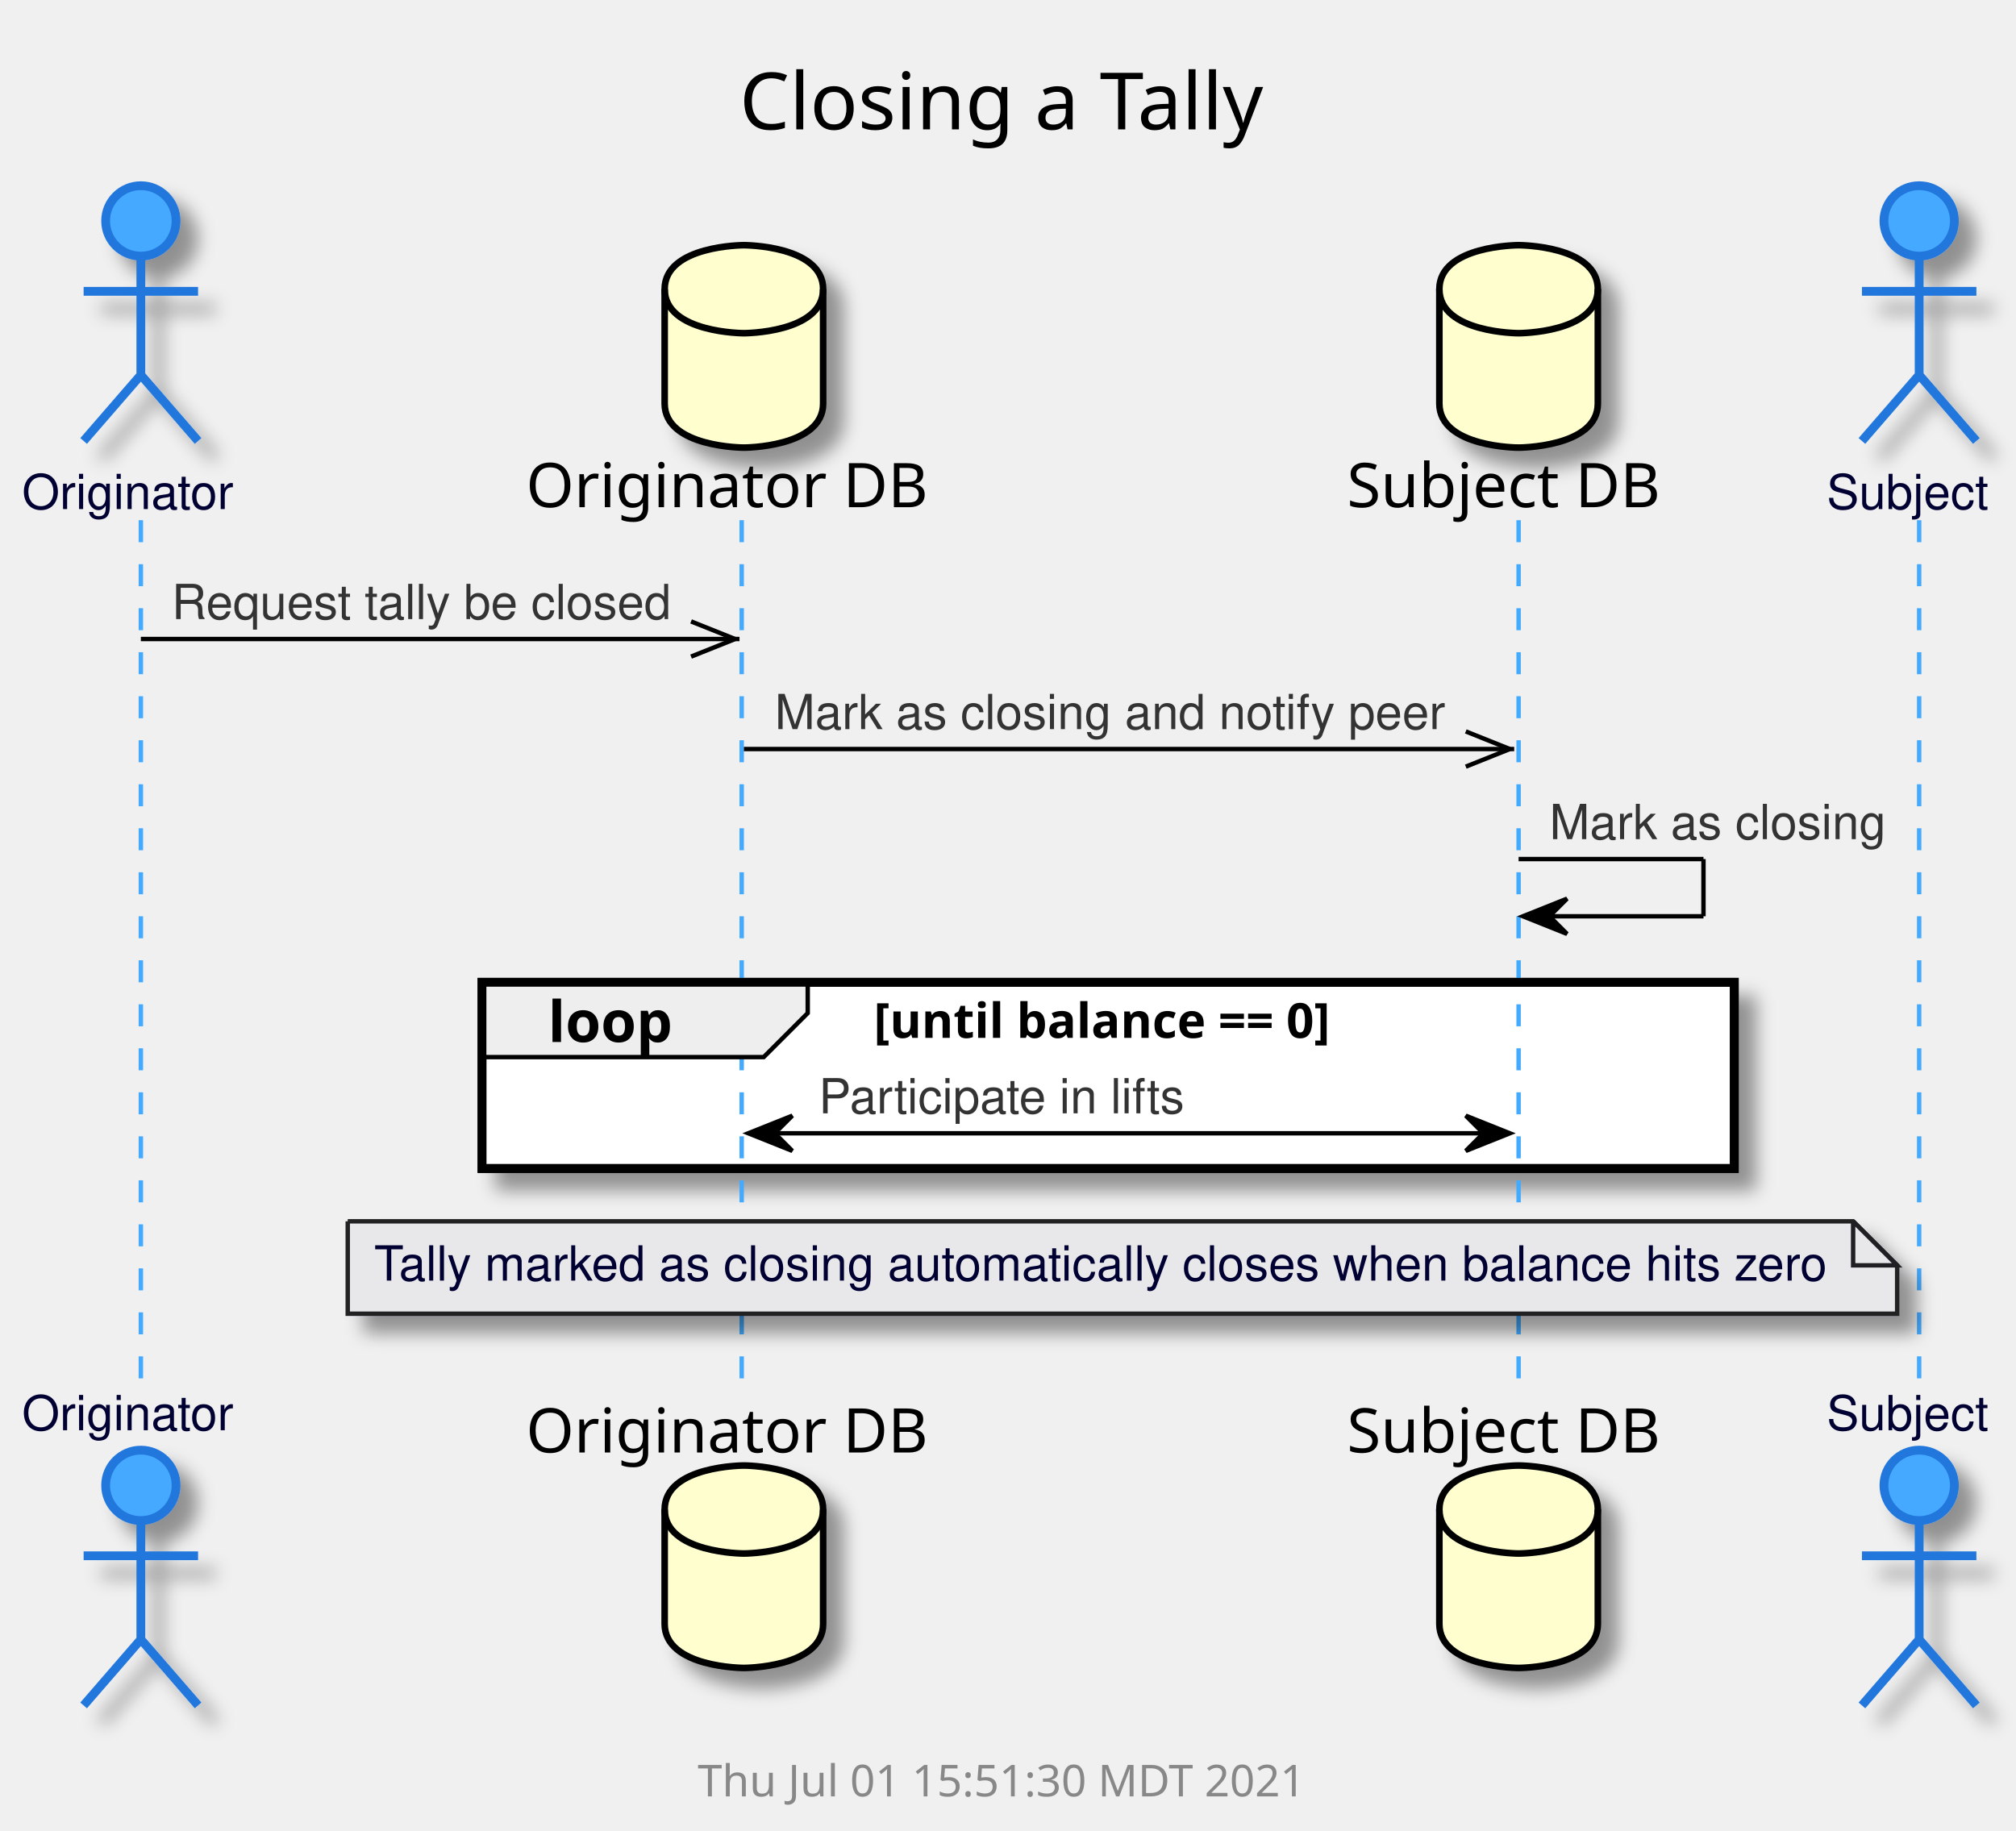
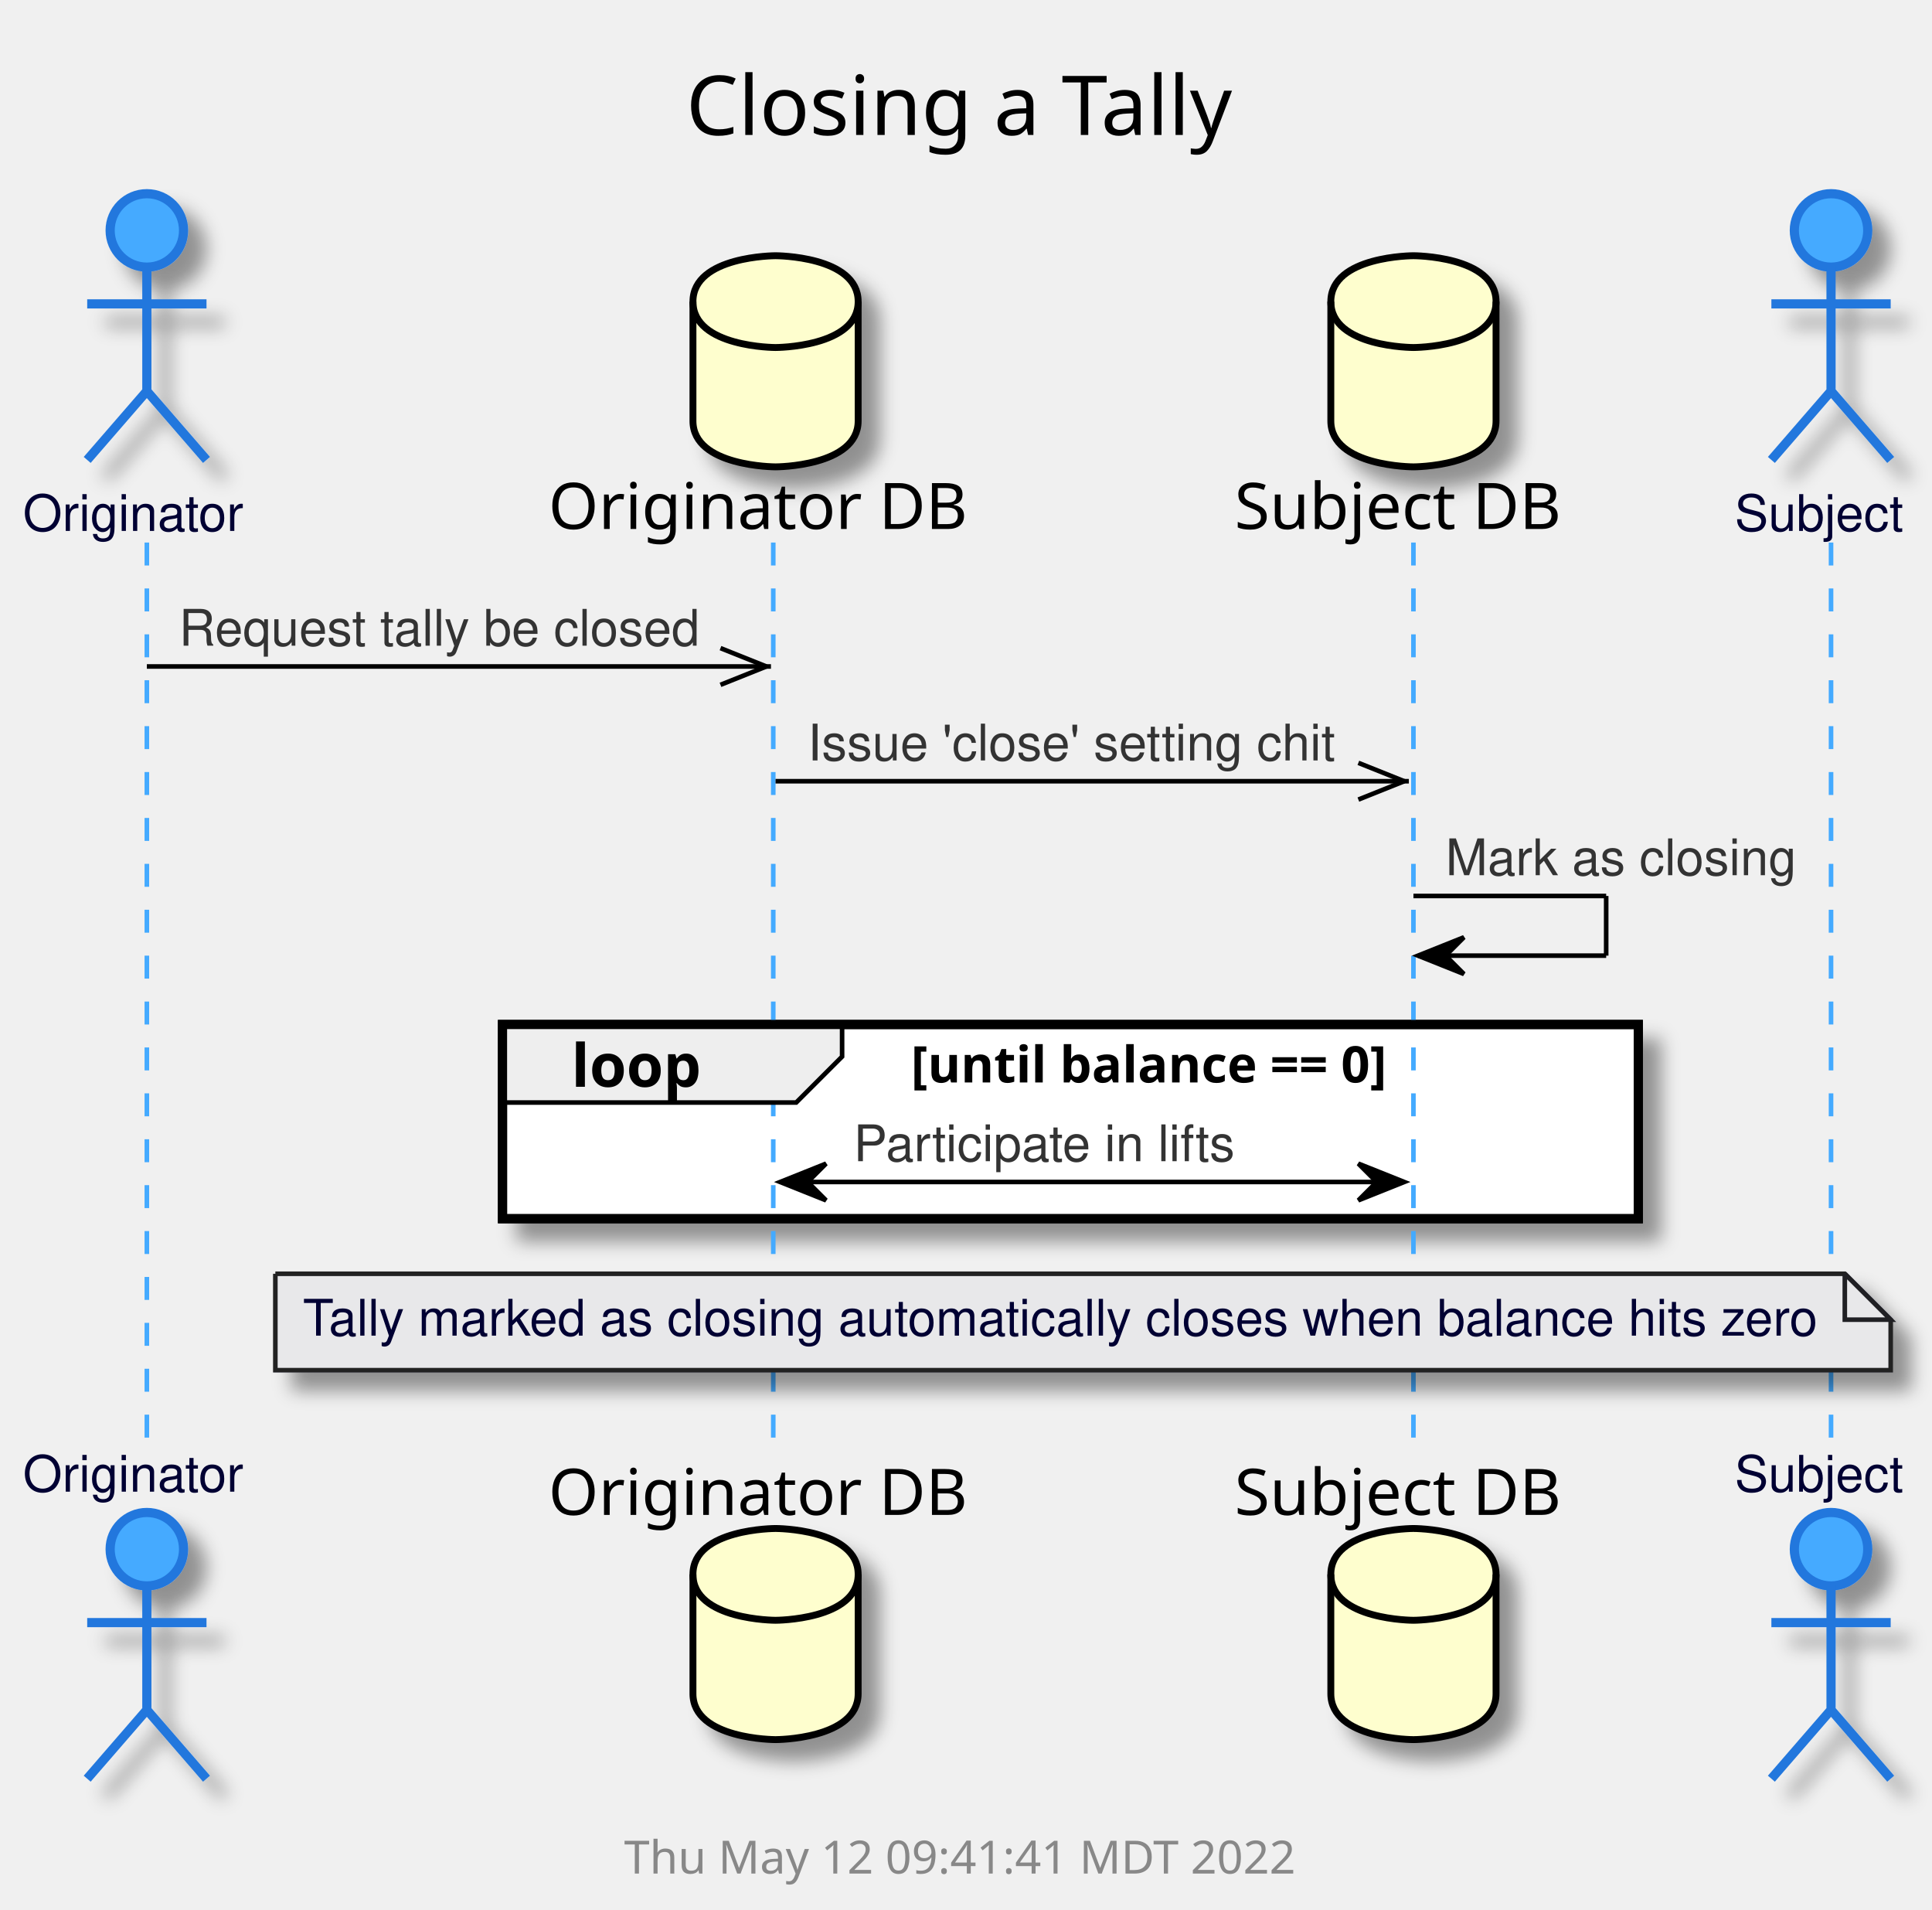
- <svg xmlns="http://www.w3.org/2000/svg" contentScriptType="application/ecmascript" contentStyleType="text/css" height="416px" preserveAspectRatio="none" style="width:458px;height:416px;" version="1.1" viewBox="0 0 458 416" width="458px" zoomAndPan="magnify">
+ <svg xmlns="http://www.w3.org/2000/svg" contentScriptType="application/ecmascript" contentStyleType="text/css" height="416px" preserveAspectRatio="none" style="width:421px;height:416px;background:#FFFFFF;" version="1.1" viewBox="0 0 421 416" width="421px" zoomAndPan="magnify">
  <defs>
-     <filter height="300%" id="f17vyo69cg35og" width="300%" x="-1" y="-1">
+     <filter height="300%" id="f1bsvs401qb2ns" width="300%" x="-1" y="-1">
      <feGaussianBlur result="blurOut" stdDeviation="2.0" />
      <feColorMatrix in="blurOut" result="blurOut2" type="matrix" values="0 0 0 0 0 0 0 0 0 0 0 0 0 0 0 0 0 0 .4 0" />
      <feOffset dx="4.0" dy="4.0" in="blurOut2" result="blurOut3" />
      <feBlend in="SourceGraphic" in2="blurOut3" mode="normal" />
    </filter>
  </defs>
  <g>
-     <text fill="#000000" font-family="sans-serif" font-size="18" lengthAdjust="spacing" textLength="126" x="168" y="29.402">Closing a Tally</text>
-     <rect fill="#FFFFFF" filter="url(#f17vyo69cg35og)" height="42.31" style="stroke:#000000;stroke-width:2.0;" width="284.5" x="109.5" y="223.199" />
+     <text fill="#000000" font-family="sans-serif" font-size="18" lengthAdjust="spacing" textLength="126" x="149.5" y="29.402">Closing a Tally</text>
+     <rect fill="#FFFFFF" filter="url(#f1bsvs401qb2ns)" height="42.31" style="stroke:#000000;stroke-width:2.0;" width="247.5" x="109.5" y="223.199" />
    <line style="stroke:#44AAFF;stroke-width:1.0;stroke-dasharray:5.0,5.0;" x1="32" x2="32" y1="118.199" y2="317.51" />
    <line style="stroke:#44AAFF;stroke-width:1.0;stroke-dasharray:5.0,5.0;" x1="168.5" x2="168.5" y1="118.199" y2="317.51" />
-     <line style="stroke:#44AAFF;stroke-width:1.0;stroke-dasharray:5.0,5.0;" x1="345" x2="345" y1="118.199" y2="317.51" />
-     <line style="stroke:#44AAFF;stroke-width:1.0;stroke-dasharray:5.0,5.0;" x1="436" x2="436" y1="118.199" y2="317.51" />
+     <line style="stroke:#44AAFF;stroke-width:1.0;stroke-dasharray:5.0,5.0;" x1="308" x2="308" y1="118.199" y2="317.51" />
+     <line style="stroke:#44AAFF;stroke-width:1.0;stroke-dasharray:5.0,5.0;" x1="399" x2="399" y1="118.199" y2="317.51" />
    <text fill="#000033" font-family="Helvetica" font-size="11" lengthAdjust="spacing" textLength="48" x="5" y="115.669">Originator</text>
-     <ellipse cx="32" cy="50.199" fill="#44AAFF" filter="url(#f17vyo69cg35og)" rx="8" ry="8" style="stroke:#2277DD;stroke-width:2.0;" />
-     <path d="M32,58.199 L32,85.199 M19,66.199 L45,66.199 M32,85.199 L19,100.199 M32,85.199 L45,100.199 " fill="none" filter="url(#f17vyo69cg35og)" style="stroke:#2277DD;stroke-width:2.0;" />
+     <ellipse cx="32" cy="50.199" fill="#44AAFF" filter="url(#f1bsvs401qb2ns)" rx="8" ry="8" style="stroke:#2277DD;stroke-width:2.0;" />
+     <path d="M32,58.199 L32,85.199 M19,66.199 L45,66.199 M32,85.199 L19,100.199 M32,85.199 L45,100.199 " fill="none" filter="url(#f1bsvs401qb2ns)" style="stroke:#2277DD;stroke-width:2.0;" />
    <text fill="#000033" font-family="Helvetica" font-size="11" lengthAdjust="spacing" textLength="48" x="5" y="324.98">Originator</text>
-     <ellipse cx="32" cy="337.51" fill="#44AAFF" filter="url(#f17vyo69cg35og)" rx="8" ry="8" style="stroke:#2277DD;stroke-width:2.0;" />
-     <path d="M32,345.51 L32,372.51 M19,353.51 L45,353.51 M32,372.51 L19,387.51 M32,372.51 L45,387.51 " fill="none" filter="url(#f17vyo69cg35og)" style="stroke:#2277DD;stroke-width:2.0;" />
+     <ellipse cx="32" cy="337.51" fill="#44AAFF" filter="url(#f1bsvs401qb2ns)" rx="8" ry="8" style="stroke:#2277DD;stroke-width:2.0;" />
+     <path d="M32,345.51 L32,372.51 M19,353.51 L45,353.51 M32,372.51 L19,387.51 M32,372.51 L45,387.51 " fill="none" filter="url(#f1bsvs401qb2ns)" style="stroke:#2277DD;stroke-width:2.0;" />
    <text fill="#000000" font-family="sans-serif" font-size="14" lengthAdjust="spacing" textLength="93" x="119.5" y="115.246">Originator DB</text>
-     <path d="M151,65.711 C151,55.711 169,55.711 169,55.711 C169,55.711 187,55.711 187,65.711 L187,91.711 C187,101.711 169,101.711 169,101.711 C169,101.711 151,101.711 151,91.711 L151,65.711 " fill="#FEFECE" filter="url(#f17vyo69cg35og)" style="stroke:#000000;stroke-width:1.5;" />
+     <path d="M151,65.711 C151,55.711 169,55.711 169,55.711 C169,55.711 187,55.711 187,65.711 L187,91.711 C187,101.711 169,101.711 169,101.711 C169,101.711 151,101.711 151,91.711 L151,65.711 " fill="#FEFECE" filter="url(#f1bsvs401qb2ns)" style="stroke:#000000;stroke-width:1.5;" />
    <path d="M151,65.711 C151,75.711 169,75.711 169,75.711 C169,75.711 187,75.711 187,65.711 " fill="none" style="stroke:#000000;stroke-width:1.5;" />
    <text fill="#000000" font-family="sans-serif" font-size="14" lengthAdjust="spacing" textLength="93" x="119.5" y="330.045">Originator DB</text>
-     <path d="M151,342.998 C151,332.998 169,332.998 169,332.998 C169,332.998 187,332.998 187,342.998 L187,368.998 C187,378.998 169,378.998 169,378.998 C169,378.998 151,378.998 151,368.998 L151,342.998 " fill="#FEFECE" filter="url(#f17vyo69cg35og)" style="stroke:#000000;stroke-width:1.5;" />
+     <path d="M151,342.998 C151,332.998 169,332.998 169,332.998 C169,332.998 187,332.998 187,342.998 L187,368.998 C187,378.998 169,378.998 169,378.998 C169,378.998 151,378.998 151,368.998 L151,342.998 " fill="#FEFECE" filter="url(#f1bsvs401qb2ns)" style="stroke:#000000;stroke-width:1.5;" />
    <path d="M151,342.998 C151,352.998 169,352.998 169,352.998 C169,352.998 187,352.998 187,342.998 " fill="none" style="stroke:#000000;stroke-width:1.5;" />
-     <text fill="#000000" font-family="sans-serif" font-size="14" lengthAdjust="spacing" textLength="72" x="306" y="115.246">Subject DB</text>
-     <path d="M327,65.711 C327,55.711 345,55.711 345,55.711 C345,55.711 363,55.711 363,65.711 L363,91.711 C363,101.711 345,101.711 345,101.711 C345,101.711 327,101.711 327,91.711 L327,65.711 " fill="#FEFECE" filter="url(#f17vyo69cg35og)" style="stroke:#000000;stroke-width:1.5;" />
-     <path d="M327,65.711 C327,75.711 345,75.711 345,75.711 C345,75.711 363,75.711 363,65.711 " fill="none" style="stroke:#000000;stroke-width:1.5;" />
-     <text fill="#000000" font-family="sans-serif" font-size="14" lengthAdjust="spacing" textLength="72" x="306" y="330.045">Subject DB</text>
-     <path d="M327,342.998 C327,332.998 345,332.998 345,332.998 C345,332.998 363,332.998 363,342.998 L363,368.998 C363,378.998 345,378.998 345,378.998 C345,378.998 327,378.998 327,368.998 L327,342.998 " fill="#FEFECE" filter="url(#f17vyo69cg35og)" style="stroke:#000000;stroke-width:1.5;" />
-     <path d="M327,342.998 C327,352.998 345,352.998 345,352.998 C345,352.998 363,352.998 363,342.998 " fill="none" style="stroke:#000000;stroke-width:1.5;" />
-     <text fill="#000033" font-family="Helvetica" font-size="11" lengthAdjust="spacing" textLength="36" x="415" y="115.669">Subject</text>
-     <ellipse cx="436" cy="50.199" fill="#44AAFF" filter="url(#f17vyo69cg35og)" rx="8" ry="8" style="stroke:#2277DD;stroke-width:2.0;" />
-     <path d="M436,58.199 L436,85.199 M423,66.199 L449,66.199 M436,85.199 L423,100.199 M436,85.199 L449,100.199 " fill="none" filter="url(#f17vyo69cg35og)" style="stroke:#2277DD;stroke-width:2.0;" />
-     <text fill="#000033" font-family="Helvetica" font-size="11" lengthAdjust="spacing" textLength="36" x="415" y="324.98">Subject</text>
-     <ellipse cx="436" cy="337.51" fill="#44AAFF" filter="url(#f17vyo69cg35og)" rx="8" ry="8" style="stroke:#2277DD;stroke-width:2.0;" />
-     <path d="M436,345.51 L436,372.51 M423,353.51 L449,353.51 M436,372.51 L423,387.51 M436,372.51 L449,387.51 " fill="none" filter="url(#f17vyo69cg35og)" style="stroke:#2277DD;stroke-width:2.0;" />
+     <text fill="#000000" font-family="sans-serif" font-size="14" lengthAdjust="spacing" textLength="72" x="269" y="115.246">Subject DB</text>
+     <path d="M290,65.711 C290,55.711 308,55.711 308,55.711 C308,55.711 326,55.711 326,65.711 L326,91.711 C326,101.711 308,101.711 308,101.711 C308,101.711 290,101.711 290,91.711 L290,65.711 " fill="#FEFECE" filter="url(#f1bsvs401qb2ns)" style="stroke:#000000;stroke-width:1.5;" />
+     <path d="M290,65.711 C290,75.711 308,75.711 308,75.711 C308,75.711 326,75.711 326,65.711 " fill="none" style="stroke:#000000;stroke-width:1.5;" />
+     <text fill="#000000" font-family="sans-serif" font-size="14" lengthAdjust="spacing" textLength="72" x="269" y="330.045">Subject DB</text>
+     <path d="M290,342.998 C290,332.998 308,332.998 308,332.998 C308,332.998 326,332.998 326,342.998 L326,368.998 C326,378.998 308,378.998 308,378.998 C308,378.998 290,378.998 290,368.998 L290,342.998 " fill="#FEFECE" filter="url(#f1bsvs401qb2ns)" style="stroke:#000000;stroke-width:1.5;" />
+     <path d="M290,342.998 C290,352.998 308,352.998 308,352.998 C308,352.998 326,352.998 326,342.998 " fill="none" style="stroke:#000000;stroke-width:1.5;" />
+     <text fill="#000033" font-family="Helvetica" font-size="11" lengthAdjust="spacing" textLength="36" x="378" y="115.669">Subject</text>
+     <ellipse cx="399" cy="50.199" fill="#44AAFF" filter="url(#f1bsvs401qb2ns)" rx="8" ry="8" style="stroke:#2277DD;stroke-width:2.0;" />
+     <path d="M399,58.199 L399,85.199 M386,66.199 L412,66.199 M399,85.199 L386,100.199 M399,85.199 L412,100.199 " fill="none" filter="url(#f1bsvs401qb2ns)" style="stroke:#2277DD;stroke-width:2.0;" />
+     <text fill="#000033" font-family="Helvetica" font-size="11" lengthAdjust="spacing" textLength="36" x="378" y="324.98">Subject</text>
+     <ellipse cx="399" cy="337.51" fill="#44AAFF" filter="url(#f1bsvs401qb2ns)" rx="8" ry="8" style="stroke:#2277DD;stroke-width:2.0;" />
+     <path d="M399,345.51 L399,372.51 M386,353.51 L412,353.51 M399,372.51 L386,387.51 M399,372.51 L412,387.51 " fill="none" filter="url(#f1bsvs401qb2ns)" style="stroke:#2277DD;stroke-width:2.0;" />
    <line style="stroke:#000000;stroke-width:1.0;" x1="167" x2="157" y1="145.199" y2="141.199" />
    <line style="stroke:#000000;stroke-width:1.0;" x1="167" x2="157" y1="145.199" y2="149.199" />
    <line style="stroke:#000000;stroke-width:1.0;" x1="32" x2="168" y1="145.199" y2="145.199" />
    <text fill="#333333" font-family="Helvetica" font-size="11" lengthAdjust="spacing" textLength="113" x="39" y="140.669">Request tally be closed</text>
-     <line style="stroke:#000000;stroke-width:1.0;" x1="343" x2="333" y1="170.199" y2="166.199" />
-     <line style="stroke:#000000;stroke-width:1.0;" x1="343" x2="333" y1="170.199" y2="174.199" />
-     <line style="stroke:#000000;stroke-width:1.0;" x1="169" x2="344" y1="170.199" y2="170.199" />
-     <text fill="#333333" font-family="Helvetica" font-size="11" lengthAdjust="spacing" textLength="152" x="176" y="165.669">Mark as closing and notify peer</text>
-     <line style="stroke:#000000;stroke-width:1.0;" x1="345" x2="387" y1="195.199" y2="195.199" />
-     <line style="stroke:#000000;stroke-width:1.0;" x1="387" x2="387" y1="195.199" y2="208.199" />
-     <line style="stroke:#000000;stroke-width:1.0;" x1="346" x2="387" y1="208.199" y2="208.199" />
-     <polygon fill="#000000" points="356,204.199,346,208.199,356,212.199,352,208.199" style="stroke:#000000;stroke-width:1.0;" />
-     <text fill="#333333" font-family="Helvetica" font-size="11" lengthAdjust="spacing" textLength="77" x="352" y="190.669">Mark as closing</text>
+     <line style="stroke:#000000;stroke-width:1.0;" x1="306" x2="296" y1="170.199" y2="166.199" />
+     <line style="stroke:#000000;stroke-width:1.0;" x1="306" x2="296" y1="170.199" y2="174.199" />
+     <line style="stroke:#000000;stroke-width:1.0;" x1="169" x2="307" y1="170.199" y2="170.199" />
+     <text fill="#333333" font-family="Helvetica" font-size="11" lengthAdjust="spacing" textLength="115" x="176" y="165.669">Issue 'close' setting chit</text>
+     <line style="stroke:#000000;stroke-width:1.0;" x1="308" x2="350" y1="195.199" y2="195.199" />
+     <line style="stroke:#000000;stroke-width:1.0;" x1="350" x2="350" y1="195.199" y2="208.199" />
+     <line style="stroke:#000000;stroke-width:1.0;" x1="309" x2="350" y1="208.199" y2="208.199" />
+     <polygon fill="#000000" points="319,204.199,309,208.199,319,212.199,315,208.199" style="stroke:#000000;stroke-width:1.0;" />
+     <text fill="#333333" font-family="Helvetica" font-size="11" lengthAdjust="spacing" textLength="77" x="315" y="190.669">Mark as closing</text>
    <path d="M109.5,223.199 L183.5,223.199 L183.5,230.199 L173.5,240.199 L109.5,240.199 L109.5,223.199 " fill="#EEEEEE" style="stroke:#000000;stroke-width:1.0;" />
-     <rect fill="none" height="42.31" style="stroke:#000000;stroke-width:2.0;" width="284.5" x="109.5" y="223.199" />
+     <rect fill="none" height="42.31" style="stroke:#000000;stroke-width:2.0;" width="247.5" x="109.5" y="223.199" />
    <text fill="#000000" font-family="sans-serif" font-size="13" font-weight="bold" lengthAdjust="spacing" textLength="29" x="124.5" y="236.768">loop</text>
    <text fill="#000000" font-family="sans-serif" font-size="11" font-weight="bold" lengthAdjust="spacing" textLength="113" x="198.5" y="235.834">[until balance == 0]</text>
    <polygon fill="#000000" points="180,253.51,170,257.51,180,261.51,176,257.51" style="stroke:#000000;stroke-width:1.0;" />
-     <polygon fill="#000000" points="333,253.51,343,257.51,333,261.51,337,257.51" style="stroke:#000000;stroke-width:1.0;" />
-     <line style="stroke:#000000;stroke-width:1.0;" x1="174" x2="339" y1="257.51" y2="257.51" />
+     <polygon fill="#000000" points="296,253.51,306,257.51,296,261.51,300,257.51" style="stroke:#000000;stroke-width:1.0;" />
+     <line style="stroke:#000000;stroke-width:1.0;" x1="174" x2="302" y1="257.51" y2="257.51" />
    <text fill="#333333" font-family="Helvetica" font-size="11" lengthAdjust="spacing" textLength="81" x="186" y="252.98">Participate in lifts</text>
-     <path d="M79,277.51 L79,298.51 L431,298.51 L431,287.51 L421,277.51 L79,277.51 " fill="#E8E8EA" filter="url(#f17vyo69cg35og)" style="stroke:#202024;stroke-width:1.0;" />
-     <path d="M421,277.51 L421,287.51 L431,287.51 L421,277.51 " fill="#E8E8EA" style="stroke:#202024;stroke-width:1.0;" />
-     <text fill="#000033" font-family="Helvetica" font-size="11" lengthAdjust="spacing" textLength="331" x="85" y="290.98">Tally marked as closing automatically closes when balance hits zero</text>
-     <text fill="#888888" font-family="sans-serif" font-size="10" lengthAdjust="spacing" textLength="145" x="158.5" y="408.178">Thu Jul 01 15:51:30 MDT 2021</text>
+     <path d="M60,277.51 L60,298.51 L412,298.51 L412,287.51 L402,277.51 L60,277.51 " fill="#E8E8EA" filter="url(#f1bsvs401qb2ns)" style="stroke:#202024;stroke-width:1.0;" />
+     <path d="M402,277.51 L402,287.51 L412,287.51 L402,277.51 " fill="#E8E8EA" style="stroke:#202024;stroke-width:1.0;" />
+     <text fill="#000033" font-family="Helvetica" font-size="11" lengthAdjust="spacing" textLength="331" x="66" y="290.98">Tally marked as closing automatically closes when balance hits zero</text>
+     <text fill="#888888" font-family="sans-serif" font-size="10" lengthAdjust="spacing" textLength="153" x="136" y="408.178">Thu May 12 09:41:41 MDT 2022</text>
  </g>
</svg>
